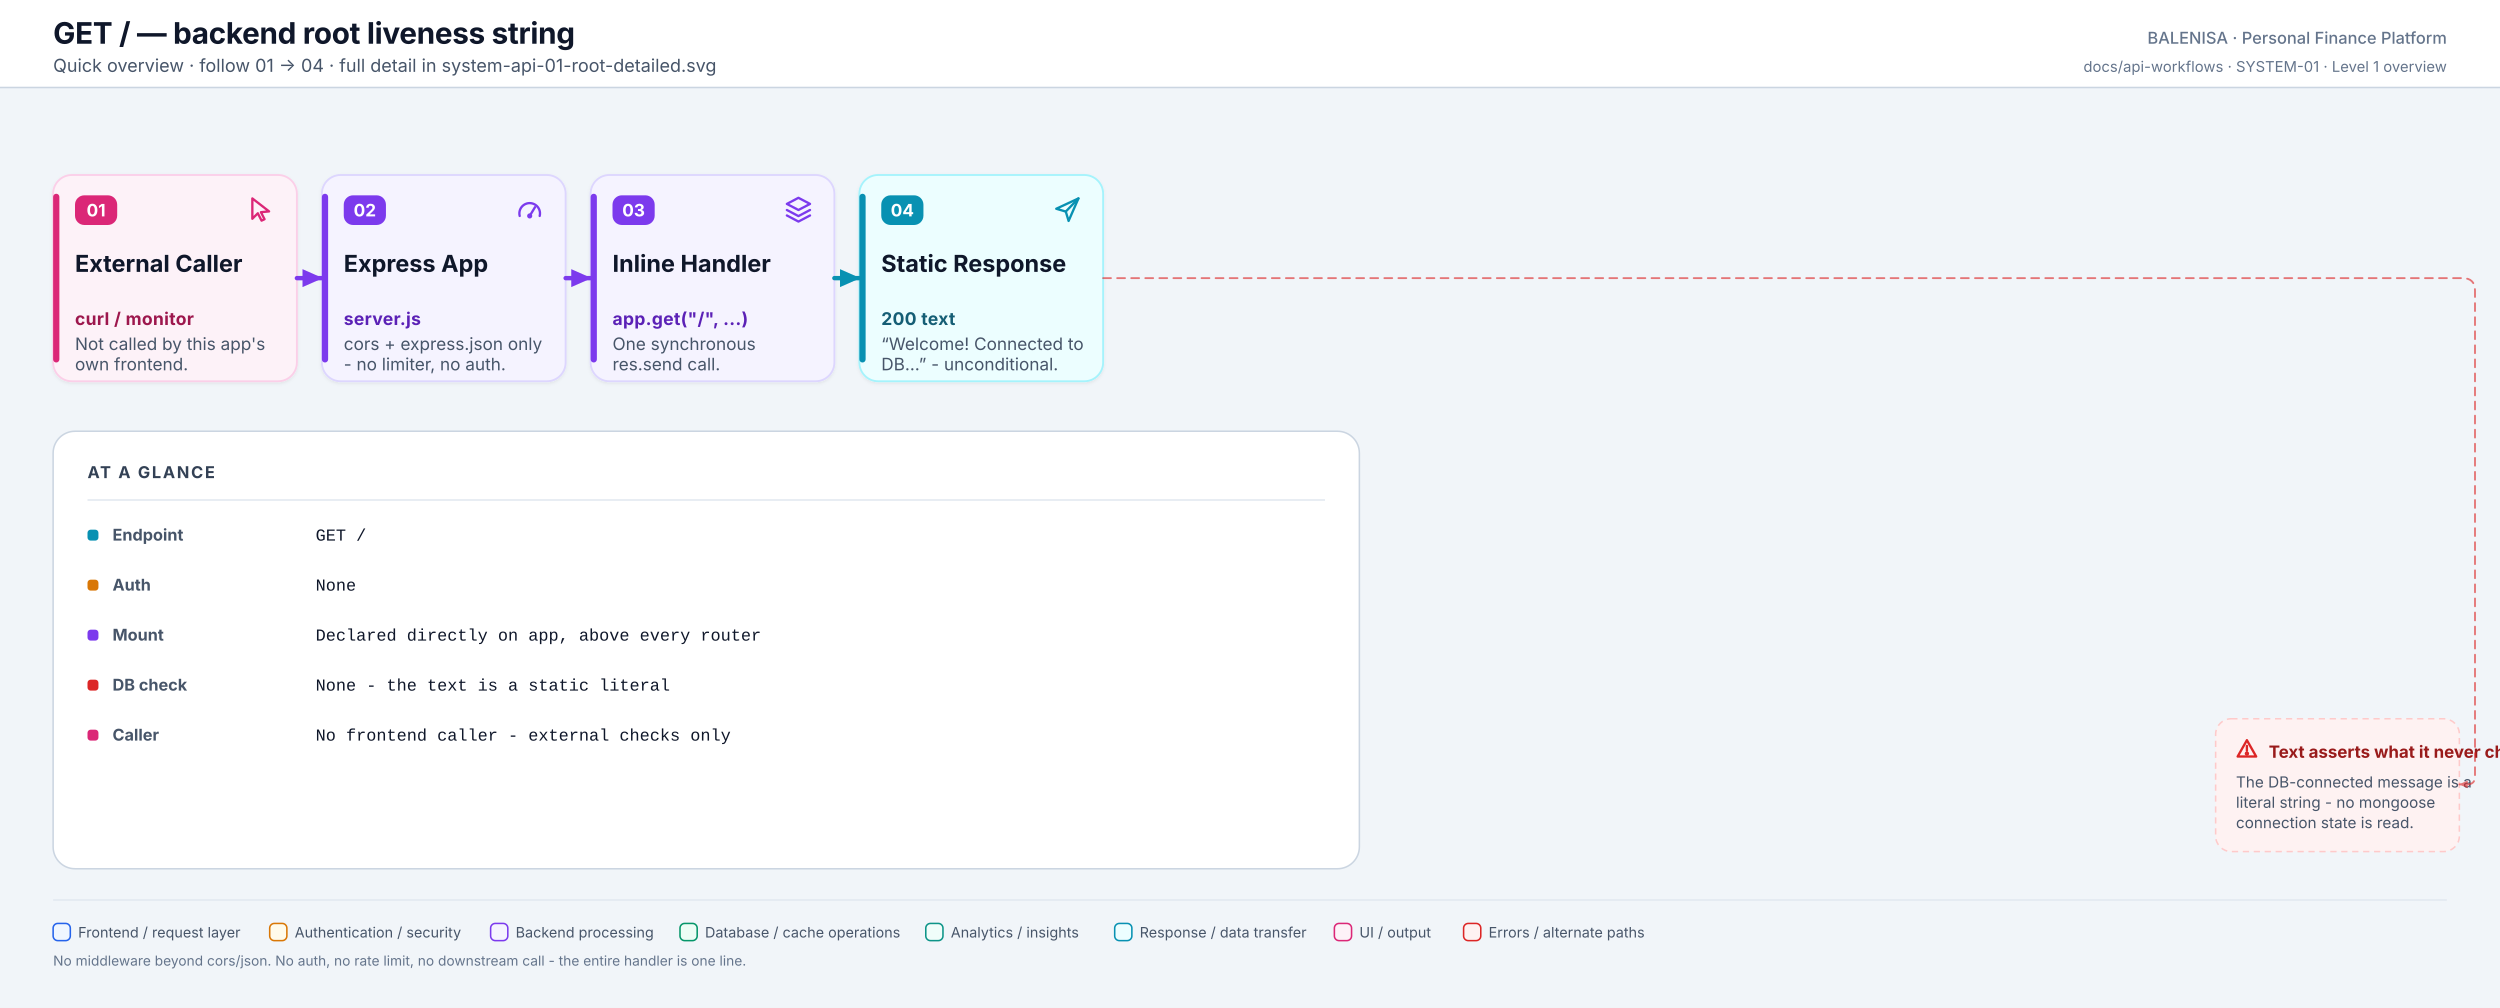
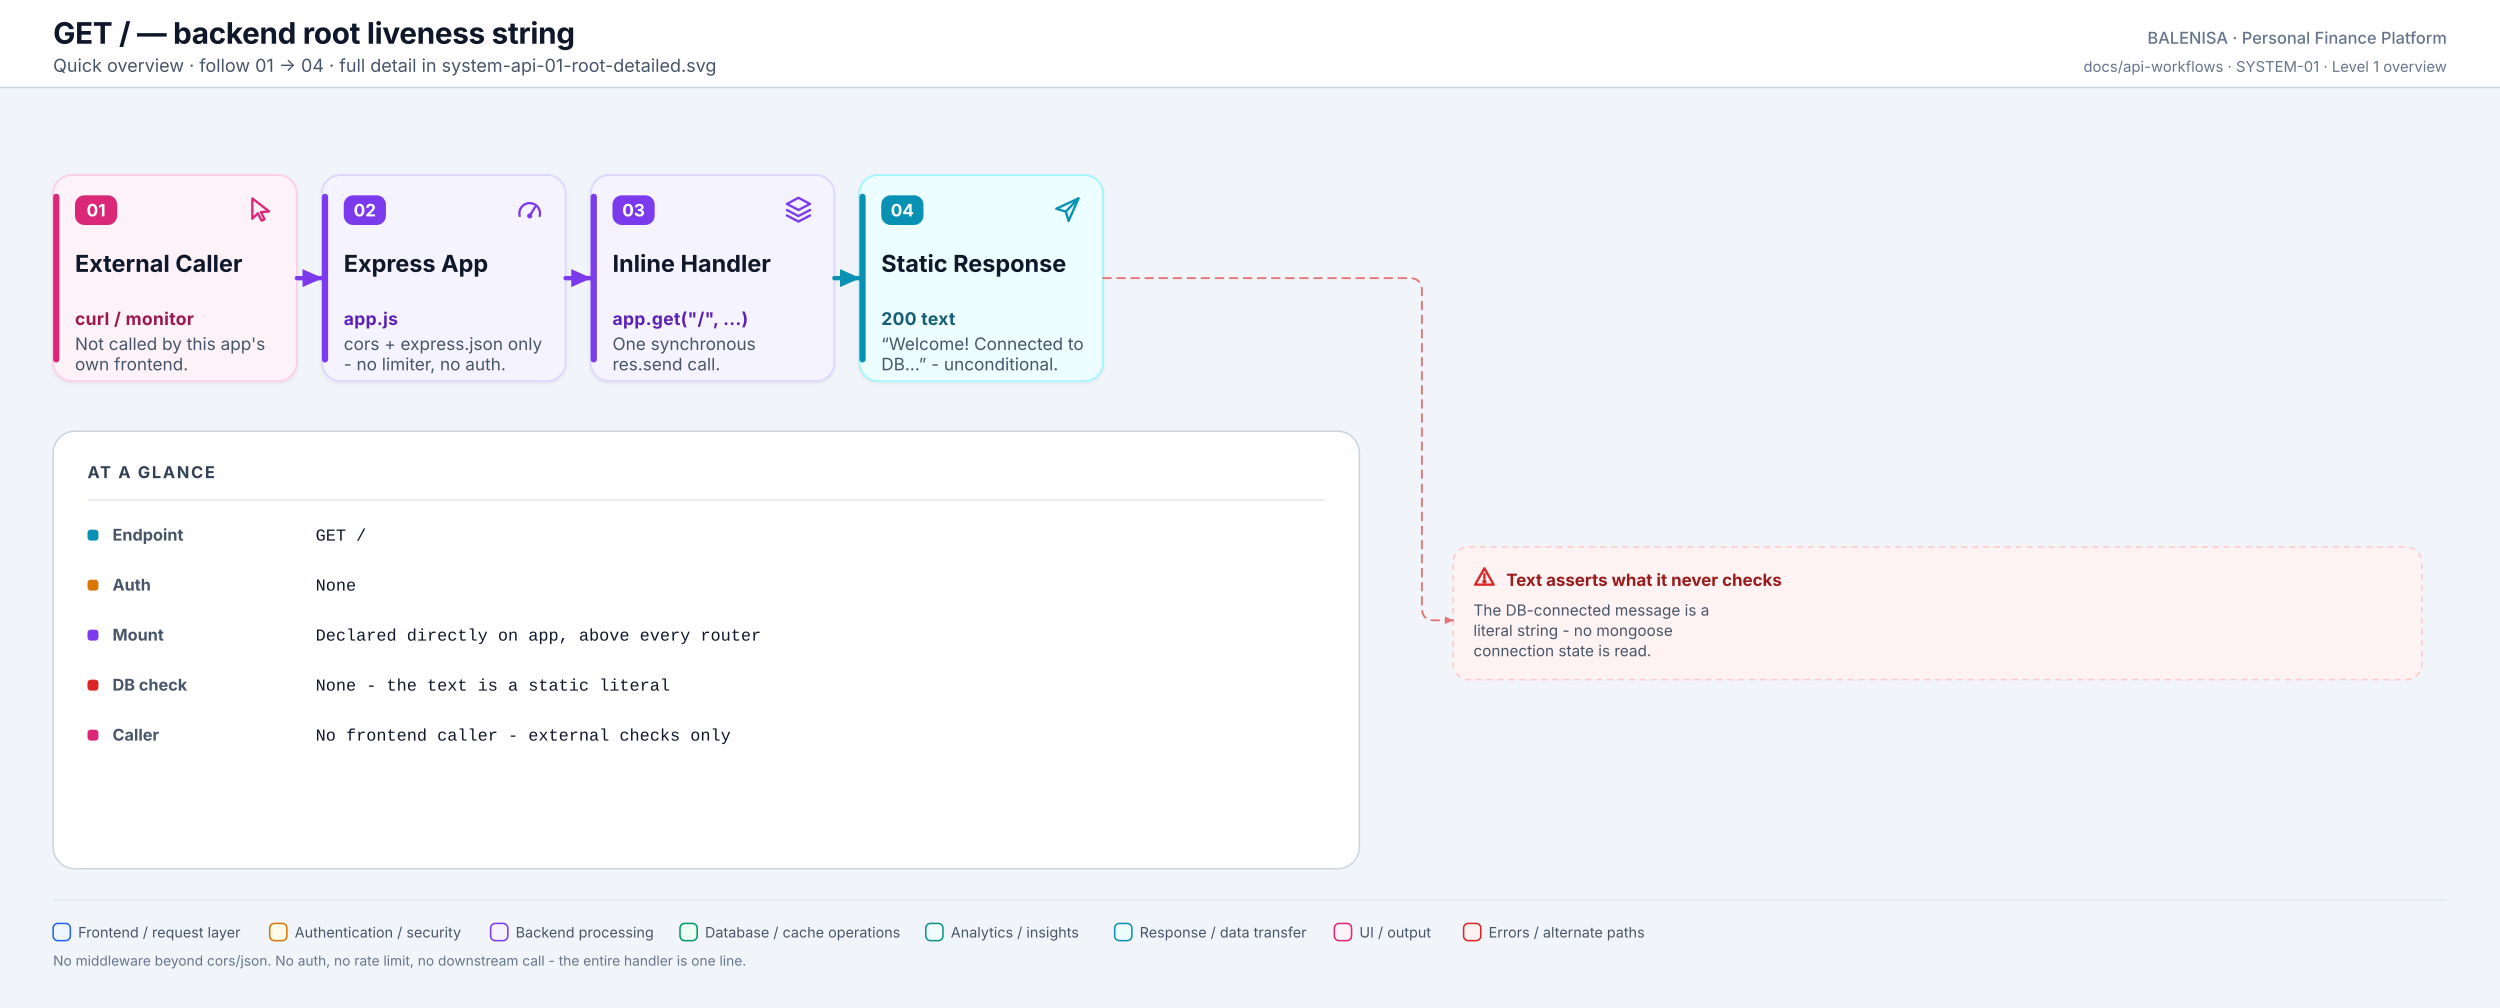
<svg xmlns="http://www.w3.org/2000/svg" width="1600" height="645" viewBox="0 0 1600 645" role="img">
  <defs>
    <filter id="cardShadow" x="-20%" y="-20%" width="140%" height="150%">
      <feDropShadow dx="0" dy="1" stdDeviation="1.25" flood-color="#0F172A" flood-opacity="0.07" />
    </filter>
    <filter id="regionShadow" x="-10%" y="-10%" width="120%" height="120%">
      <feDropShadow dx="0" dy="1" stdDeviation="1.5" flood-color="#0F172A" flood-opacity="0.04" />
    </filter>
    <marker id="arrow-frontend" viewBox="0 0 10 10" refX="8.2" refY="5" markerWidth="5.4" markerHeight="5.4" orient="auto-start-reverse">
      <path d="M 0 1.2 L 8.6 5 L 0 8.8 z" fill="#2563EB" />
    </marker>
    <marker id="arrow-auth" viewBox="0 0 10 10" refX="8.2" refY="5" markerWidth="5.4" markerHeight="5.4" orient="auto-start-reverse">
      <path d="M 0 1.2 L 8.6 5 L 0 8.8 z" fill="#D97706" />
    </marker>
    <marker id="arrow-backend" viewBox="0 0 10 10" refX="8.2" refY="5" markerWidth="5.4" markerHeight="5.4" orient="auto-start-reverse">
      <path d="M 0 1.2 L 8.6 5 L 0 8.8 z" fill="#7C3AED" />
    </marker>
    <marker id="arrow-database" viewBox="0 0 10 10" refX="8.2" refY="5" markerWidth="5.4" markerHeight="5.4" orient="auto-start-reverse">
      <path d="M 0 1.2 L 8.6 5 L 0 8.8 z" fill="#059669" />
    </marker>
    <marker id="arrow-insights" viewBox="0 0 10 10" refX="8.2" refY="5" markerWidth="5.4" markerHeight="5.4" orient="auto-start-reverse">
      <path d="M 0 1.2 L 8.6 5 L 0 8.8 z" fill="#0D9488" />
    </marker>
    <marker id="arrow-response" viewBox="0 0 10 10" refX="8.2" refY="5" markerWidth="5.4" markerHeight="5.4" orient="auto-start-reverse">
      <path d="M 0 1.2 L 8.6 5 L 0 8.8 z" fill="#0891B2" />
    </marker>
    <marker id="arrow-ui" viewBox="0 0 10 10" refX="8.2" refY="5" markerWidth="5.4" markerHeight="5.4" orient="auto-start-reverse">
      <path d="M 0 1.2 L 8.6 5 L 0 8.8 z" fill="#DB2777" />
    </marker>
    <marker id="arrow-error" viewBox="0 0 10 10" refX="8.2" refY="5" markerWidth="5.4" markerHeight="5.4" orient="auto-start-reverse">
      <path d="M 0 1.2 L 8.6 5 L 0 8.8 z" fill="#DC2626" />
    </marker>
  </defs>
  <rect width="1600" height="645" fill="#F1F5F9" />
  <rect x="0" y="0" width="1600" height="56" fill="#FFFFFF" />
  <path d="M 0 56 H 1600" stroke="#CBD5E1" stroke-width="1" />
  <text x="34.0" y="28.0" font-family="Inter, 'Segoe UI', Arial, Helvetica, sans-serif" font-size="19.00" font-weight="700" fill="#0F172A" letter-spacing="-0.20" text-anchor="start" opacity="1.00">GET / — backend root liveness string</text>
  <text x="34.0" y="46.0" font-family="Inter, 'Segoe UI', Arial, Helvetica, sans-serif" font-size="11.50" font-weight="400" fill="#475569" letter-spacing="0.00" text-anchor="start" opacity="1.00">Quick overview · follow 01 -&gt; 04 · full detail in system-api-01-root-detailed.svg</text>
  <text x="1566.0" y="28.0" font-family="Inter, 'Segoe UI', Arial, Helvetica, sans-serif" font-size="10.50" font-weight="500" fill="#64748B" letter-spacing="0.00" text-anchor="end" opacity="1.00">BALENISA · Personal Finance Platform</text>
  <text x="1566.0" y="46.0" font-family="Inter, 'Segoe UI', Arial, Helvetica, sans-serif" font-size="9.50" font-weight="400" fill="#64748B" letter-spacing="0.00" text-anchor="end" opacity="1.00">docs/api-workflows · SYSTEM-01 · Level 1 overview</text>
  <g>
    <rect x="34.0" y="276.0" width="836.0" height="280.0" rx="14" fill="#FFFFFF" stroke="#CBD5E1" stroke-width="1" />
    <text x="56.0" y="306.0" font-family="Inter, 'Segoe UI', Arial, Helvetica, sans-serif" font-size="10.50" font-weight="700" fill="#334155" letter-spacing="1.10" text-anchor="start" opacity="1.00">AT A GLANCE</text>
    <path d="M 56.0 320.0 H 848.0" stroke="#E2E8F0" stroke-width="1" />
    <rect x="56.0" y="339.0" width="7" height="7" rx="2" fill="#0891B2" />
    <text x="72.0" y="346.0" font-family="Inter, 'Segoe UI', Arial, Helvetica, sans-serif" font-size="10.40" font-weight="700" fill="#475569" letter-spacing="0.00" text-anchor="start" opacity="1.00">Endpoint</text>
    <text x="202.0" y="346.0" font-family="'JetBrains Mono', 'Cascadia Mono', 'Liberation Mono', Consolas, monospace" font-size="10.80" font-weight="400" fill="#0F172A" letter-spacing="0.00" text-anchor="start" opacity="1.00">GET /</text>
    <rect x="56.0" y="371.0" width="7" height="7" rx="2" fill="#D97706" />
    <text x="72.0" y="378.0" font-family="Inter, 'Segoe UI', Arial, Helvetica, sans-serif" font-size="10.40" font-weight="700" fill="#475569" letter-spacing="0.00" text-anchor="start" opacity="1.00">Auth</text>
    <text x="202.0" y="378.0" font-family="'JetBrains Mono', 'Cascadia Mono', 'Liberation Mono', Consolas, monospace" font-size="10.80" font-weight="400" fill="#0F172A" letter-spacing="0.00" text-anchor="start" opacity="1.00">None</text>
    <rect x="56.0" y="403.0" width="7" height="7" rx="2" fill="#7C3AED" />
    <text x="72.0" y="410.0" font-family="Inter, 'Segoe UI', Arial, Helvetica, sans-serif" font-size="10.40" font-weight="700" fill="#475569" letter-spacing="0.00" text-anchor="start" opacity="1.00">Mount</text>
    <text x="202.0" y="410.0" font-family="'JetBrains Mono', 'Cascadia Mono', 'Liberation Mono', Consolas, monospace" font-size="10.80" font-weight="400" fill="#0F172A" letter-spacing="0.00" text-anchor="start" opacity="1.00">Declared directly on app, above every router</text>
    <rect x="56.0" y="435.0" width="7" height="7" rx="2" fill="#DC2626" />
    <text x="72.0" y="442.0" font-family="Inter, 'Segoe UI', Arial, Helvetica, sans-serif" font-size="10.40" font-weight="700" fill="#475569" letter-spacing="0.00" text-anchor="start" opacity="1.00">DB check</text>
    <text x="202.0" y="442.0" font-family="'JetBrains Mono', 'Cascadia Mono', 'Liberation Mono', Consolas, monospace" font-size="10.80" font-weight="400" fill="#0F172A" letter-spacing="0.00" text-anchor="start" opacity="1.00">None - the text is a static literal</text>
    <rect x="56.0" y="467.0" width="7" height="7" rx="2" fill="#DB2777" />
    <text x="72.0" y="474.0" font-family="Inter, 'Segoe UI', Arial, Helvetica, sans-serif" font-size="10.40" font-weight="700" fill="#475569" letter-spacing="0.00" text-anchor="start" opacity="1.00">Caller</text>
    <text x="202.0" y="474.0" font-family="'JetBrains Mono', 'Cascadia Mono', 'Liberation Mono', Consolas, monospace" font-size="10.80" font-weight="400" fill="#0F172A" letter-spacing="0.00" text-anchor="start" opacity="1.00">No frontend caller - external checks only</text>
  </g>
  <g>
    <rect x="34.0" y="112.0" width="156.0" height="132.0" rx="12" fill="#FDF2F8" stroke="#FBCFE8" stroke-width="1.2" filter="url(#cardShadow)" />
    <rect x="34.0" y="124.0" width="4" height="108.0" rx="2" fill="#DB2777" />
    <rect x="48.0" y="125.0" width="27" height="19" rx="6" fill="#DB2777" />
    <text x="61.5" y="138.5" font-family="Inter, 'Segoe UI', Arial, Helvetica, sans-serif" font-size="11.00" font-weight="700" fill="#FFFFFF" letter-spacing="0.00" text-anchor="middle" opacity="1.00">01</text>
    <g transform="translate(158.0,125.0) scale(1.000)" fill="none" stroke="#DB2777" stroke-width="1.50" stroke-linecap="round" stroke-linejoin="round">
      <path d="M3.5 2 L3.5 15 L7 11.5 L9.4 16.2 L11.3 15.3 L9 10.8 L14.2 10.3 Z" />
    </g>
    <text x="48.0" y="174.0" font-family="Inter, 'Segoe UI', Arial, Helvetica, sans-serif" font-size="15.00" font-weight="650" fill="#0F172A" letter-spacing="0.00" text-anchor="start" opacity="1.00">External Caller</text>
    <text x="48.0" y="208.0" font-family="Inter, 'Segoe UI', Arial, Helvetica, sans-serif" font-size="11.20" font-weight="700" fill="#9D174D" letter-spacing="0.20" text-anchor="start" opacity="1.00">curl / monitor</text>
    <text x="48.0" y="224.0" font-family="Inter, 'Segoe UI', Arial, Helvetica, sans-serif" font-size="11.00" font-weight="400" fill="#475569" letter-spacing="0.00" text-anchor="start" opacity="1.00">Not called by this app's</text>
    <text x="48.0" y="237.0" font-family="Inter, 'Segoe UI', Arial, Helvetica, sans-serif" font-size="11.00" font-weight="400" fill="#475569" letter-spacing="0.00" text-anchor="start" opacity="1.00">own frontend.</text>
  </g>
  <g>
    <rect x="206.0" y="112.0" width="156.0" height="132.0" rx="12" fill="#F5F3FF" stroke="#DDD6FE" stroke-width="1.2" filter="url(#cardShadow)" />
    <rect x="206.0" y="124.0" width="4" height="108.0" rx="2" fill="#7C3AED" />
    <rect x="220.0" y="125.0" width="27" height="19" rx="6" fill="#7C3AED" />
    <text x="233.5" y="138.5" font-family="Inter, 'Segoe UI', Arial, Helvetica, sans-serif" font-size="11.00" font-weight="700" fill="#FFFFFF" letter-spacing="0.00" text-anchor="middle" opacity="1.00">02</text>
    <g transform="translate(330.0,125.0) scale(1.000)" fill="none" stroke="#7C3AED" stroke-width="1.50" stroke-linecap="round" stroke-linejoin="round">
      <path d="M2.6 13.2 a6.6 6.6 0 1 1 12.8 0" />
      <path d="M9 13.2 L12.4 7.6" />
      <circle cx="9" cy="13.2" r="0.9" />
    </g>
    <text x="220.0" y="174.0" font-family="Inter, 'Segoe UI', Arial, Helvetica, sans-serif" font-size="15.00" font-weight="650" fill="#0F172A" letter-spacing="0.00" text-anchor="start" opacity="1.00">Express App</text>
-     <text x="220.0" y="208.0" font-family="Inter, 'Segoe UI', Arial, Helvetica, sans-serif" font-size="11.20" font-weight="700" fill="#5B21B6" letter-spacing="0.20" text-anchor="start" opacity="1.00">server.js</text>
+     <text x="220.0" y="208.0" font-family="Inter, 'Segoe UI', Arial, Helvetica, sans-serif" font-size="11.20" font-weight="700" fill="#5B21B6" letter-spacing="0.20" text-anchor="start" opacity="1.00">app.js</text>
    <text x="220.0" y="224.0" font-family="Inter, 'Segoe UI', Arial, Helvetica, sans-serif" font-size="11.00" font-weight="400" fill="#475569" letter-spacing="0.00" text-anchor="start" opacity="1.00">cors + express.json only</text>
    <text x="220.0" y="237.0" font-family="Inter, 'Segoe UI', Arial, Helvetica, sans-serif" font-size="11.00" font-weight="400" fill="#475569" letter-spacing="0.00" text-anchor="start" opacity="1.00">- no limiter, no auth.</text>
  </g>
  <g>
    <rect x="378.0" y="112.0" width="156.0" height="132.0" rx="12" fill="#F5F3FF" stroke="#DDD6FE" stroke-width="1.2" filter="url(#cardShadow)" />
    <rect x="378.0" y="124.0" width="4" height="108.0" rx="2" fill="#7C3AED" />
    <rect x="392.0" y="125.0" width="27" height="19" rx="6" fill="#7C3AED" />
    <text x="405.5" y="138.5" font-family="Inter, 'Segoe UI', Arial, Helvetica, sans-serif" font-size="11.00" font-weight="700" fill="#FFFFFF" letter-spacing="0.00" text-anchor="middle" opacity="1.00">03</text>
    <g transform="translate(502.0,125.0) scale(1.000)" fill="none" stroke="#7C3AED" stroke-width="1.50" stroke-linecap="round" stroke-linejoin="round">
      <path d="M9 1.6 L16.4 5.5 L9 9.4 L1.6 5.5 Z" />
      <path d="M1.6 9.4 L9 13.3 L16.4 9.4" />
      <path d="M1.6 12.9 L9 16.8 L16.4 12.9" />
    </g>
    <text x="392.0" y="174.0" font-family="Inter, 'Segoe UI', Arial, Helvetica, sans-serif" font-size="15.00" font-weight="650" fill="#0F172A" letter-spacing="0.00" text-anchor="start" opacity="1.00">Inline Handler</text>
    <text x="392.0" y="208.0" font-family="Inter, 'Segoe UI', Arial, Helvetica, sans-serif" font-size="11.20" font-weight="700" fill="#5B21B6" letter-spacing="0.20" text-anchor="start" opacity="1.00">app.get("/", ...)</text>
    <text x="392.0" y="224.0" font-family="Inter, 'Segoe UI', Arial, Helvetica, sans-serif" font-size="11.00" font-weight="400" fill="#475569" letter-spacing="0.00" text-anchor="start" opacity="1.00">One synchronous</text>
    <text x="392.0" y="237.0" font-family="Inter, 'Segoe UI', Arial, Helvetica, sans-serif" font-size="11.00" font-weight="400" fill="#475569" letter-spacing="0.00" text-anchor="start" opacity="1.00">res.send call.</text>
  </g>
  <g>
    <rect x="550.0" y="112.0" width="156.0" height="132.0" rx="12" fill="#ECFEFF" stroke="#A5F3FC" stroke-width="1.2" filter="url(#cardShadow)" />
    <rect x="550.0" y="124.0" width="4" height="108.0" rx="2" fill="#0891B2" />
    <rect x="564.0" y="125.0" width="27" height="19" rx="6" fill="#0891B2" />
    <text x="577.5" y="138.5" font-family="Inter, 'Segoe UI', Arial, Helvetica, sans-serif" font-size="11.00" font-weight="700" fill="#FFFFFF" letter-spacing="0.00" text-anchor="middle" opacity="1.00">04</text>
    <g transform="translate(674.0,125.0) scale(1.000)" fill="none" stroke="#0891B2" stroke-width="1.50" stroke-linecap="round" stroke-linejoin="round">
      <path d="M16.2 2 L2 8.6 L8.1 10.4 L9.9 16.4 Z" />
      <path d="M16.2 2 L8.1 10.4" />
    </g>
    <text x="564.0" y="174.0" font-family="Inter, 'Segoe UI', Arial, Helvetica, sans-serif" font-size="15.00" font-weight="650" fill="#0F172A" letter-spacing="0.00" text-anchor="start" opacity="1.00">Static Response</text>
    <text x="564.0" y="208.0" font-family="Inter, 'Segoe UI', Arial, Helvetica, sans-serif" font-size="11.20" font-weight="700" fill="#155E75" letter-spacing="0.20" text-anchor="start" opacity="1.00">200 text</text>
    <text x="564.0" y="224.0" font-family="Inter, 'Segoe UI', Arial, Helvetica, sans-serif" font-size="11.00" font-weight="400" fill="#475569" letter-spacing="0.00" text-anchor="start" opacity="1.00">“Welcome! Connected to</text>
    <text x="564.0" y="237.0" font-family="Inter, 'Segoe UI', Arial, Helvetica, sans-serif" font-size="11.00" font-weight="400" fill="#475569" letter-spacing="0.00" text-anchor="start" opacity="1.00">DB...” - unconditional.</text>
  </g>
  <g>
-     <rect x="1418" y="460" width="156" height="85" rx="10" fill="#FEF2F2" stroke="#FECACA" stroke-width="1" stroke-dasharray="4 3" />
-     <g transform="translate(1431.0,472.0) scale(0.780)" fill="none" stroke="#DC2626" stroke-width="1.92" stroke-linecap="round" stroke-linejoin="round">
+     <rect x="930" y="350" width="620" height="85" rx="10" fill="#FEF2F2" stroke="#FECACA" stroke-width="1" stroke-dasharray="4 3" />
+     <g transform="translate(943.0,362.0) scale(0.780)" fill="none" stroke="#DC2626" stroke-width="1.92" stroke-linecap="round" stroke-linejoin="round">
      <path d="M9 2.2 L16.6 15.6 H1.4 Z" />
      <path d="M9 6.9 V10.9" />
      <circle cx="9" cy="13.2" r="0.85" />
    </g>
-     <text x="1452.0" y="485.0" font-family="Inter, 'Segoe UI', Arial, Helvetica, sans-serif" font-size="10.80" font-weight="700" fill="#991B1B" letter-spacing="0.00" text-anchor="start" opacity="1.00">Text asserts what it never checks</text>
-     <text x="1431.0" y="504.0" font-family="Inter, 'Segoe UI', Arial, Helvetica, sans-serif" font-size="9.80" font-weight="400" fill="#475569" letter-spacing="0.00" text-anchor="start" opacity="1.00">The DB-connected message is a</text>
-     <text x="1431.0" y="517.0" font-family="Inter, 'Segoe UI', Arial, Helvetica, sans-serif" font-size="9.80" font-weight="400" fill="#475569" letter-spacing="0.00" text-anchor="start" opacity="1.00">literal string - no mongoose</text>
-     <text x="1431.0" y="530.0" font-family="Inter, 'Segoe UI', Arial, Helvetica, sans-serif" font-size="9.80" font-weight="400" fill="#475569" letter-spacing="0.00" text-anchor="start" opacity="1.00">connection state is read.</text>
+     <text x="964.0" y="375.0" font-family="Inter, 'Segoe UI', Arial, Helvetica, sans-serif" font-size="10.80" font-weight="700" fill="#991B1B" letter-spacing="0.00" text-anchor="start" opacity="1.00">Text asserts what it never checks</text>
+     <text x="943.0" y="394.0" font-family="Inter, 'Segoe UI', Arial, Helvetica, sans-serif" font-size="9.80" font-weight="400" fill="#475569" letter-spacing="0.00" text-anchor="start" opacity="1.00">The DB-connected message is a</text>
+     <text x="943.0" y="407.0" font-family="Inter, 'Segoe UI', Arial, Helvetica, sans-serif" font-size="9.80" font-weight="400" fill="#475569" letter-spacing="0.00" text-anchor="start" opacity="1.00">literal string - no mongoose</text>
+     <text x="943.0" y="420.0" font-family="Inter, 'Segoe UI', Arial, Helvetica, sans-serif" font-size="9.80" font-weight="400" fill="#475569" letter-spacing="0.00" text-anchor="start" opacity="1.00">connection state is read.</text>
  </g>
  <path d="M 190.0 178.0 L 206.0 178.0" fill="none" stroke="#7C3AED" stroke-width="2.80" marker-end="url(#arrow-backend)" stroke-linecap="round" opacity="1.00" />
  <path d="M 362.0 178.0 L 378.0 178.0" fill="none" stroke="#7C3AED" stroke-width="2.80" marker-end="url(#arrow-backend)" stroke-linecap="round" opacity="1.00" />
  <path d="M 534.0 178.0 L 550.0 178.0" fill="none" stroke="#0891B2" stroke-width="2.80" marker-end="url(#arrow-response)" stroke-linecap="round" opacity="1.00" />
-   <path d="M 706.0 178.0 L 1576.0 178.0 Q 1584.0 178.0 1584.0 186.0 L 1584.0 497.0 Q 1584.0 502.0 1579.0 502.0 L 1574.0 502.0" fill="none" stroke="#DC2626" stroke-width="1.20" stroke-dasharray="5 4" marker-end="url(#arrow-error)" stroke-linecap="round" opacity="0.62" />
+   <path d="M 706.0 178.0 L 902.0 178.0 Q 910.0 178.0 910.0 186.0 L 910.0 389.0 Q 910.0 397.0 918.0 397.0 L 930.0 397.0" fill="none" stroke="#DC2626" stroke-width="1.20" stroke-dasharray="5 4" marker-end="url(#arrow-error)" stroke-linecap="round" opacity="0.62" />
  <path d="M 34 576 H 1566" stroke="#E2E8F0" stroke-width="1" />
  <rect x="34.0" y="591.0" width="11" height="11" rx="3" fill="#EFF6FF" stroke="#2563EB" stroke-width="1" />
  <text x="50.0" y="600.0" font-family="Inter, 'Segoe UI', Arial, Helvetica, sans-serif" font-size="9.20" font-weight="400" fill="#475569" letter-spacing="0.00" text-anchor="start" opacity="1.00">Frontend / request layer</text>
  <rect x="172.6" y="591.0" width="11" height="11" rx="3" fill="#FFFBEB" stroke="#D97706" stroke-width="1" />
  <text x="188.6" y="600.0" font-family="Inter, 'Segoe UI', Arial, Helvetica, sans-serif" font-size="9.20" font-weight="400" fill="#475569" letter-spacing="0.00" text-anchor="start" opacity="1.00">Authentication / security</text>
  <rect x="314.0" y="591.0" width="11" height="11" rx="3" fill="#F5F3FF" stroke="#7C3AED" stroke-width="1" />
  <text x="330.0" y="600.0" font-family="Inter, 'Segoe UI', Arial, Helvetica, sans-serif" font-size="9.20" font-weight="400" fill="#475569" letter-spacing="0.00" text-anchor="start" opacity="1.00">Backend processing</text>
  <rect x="435.2" y="591.0" width="11" height="11" rx="3" fill="#ECFDF5" stroke="#059669" stroke-width="1" />
  <text x="451.2" y="600.0" font-family="Inter, 'Segoe UI', Arial, Helvetica, sans-serif" font-size="9.20" font-weight="400" fill="#475569" letter-spacing="0.00" text-anchor="start" opacity="1.00">Database / cache operations</text>
  <rect x="592.5" y="591.0" width="11" height="11" rx="3" fill="#F0FDFA" stroke="#0D9488" stroke-width="1" />
  <text x="608.5" y="600.0" font-family="Inter, 'Segoe UI', Arial, Helvetica, sans-serif" font-size="9.20" font-weight="400" fill="#475569" letter-spacing="0.00" text-anchor="start" opacity="1.00">Analytics / insights</text>
  <rect x="713.4" y="591.0" width="11" height="11" rx="3" fill="#ECFEFF" stroke="#0891B2" stroke-width="1" />
  <text x="729.4" y="600.0" font-family="Inter, 'Segoe UI', Arial, Helvetica, sans-serif" font-size="9.20" font-weight="400" fill="#475569" letter-spacing="0.00" text-anchor="start" opacity="1.00">Response / data transfer</text>
  <rect x="854.0" y="591.0" width="11" height="11" rx="3" fill="#FDF2F8" stroke="#DB2777" stroke-width="1" />
  <text x="870.0" y="600.0" font-family="Inter, 'Segoe UI', Arial, Helvetica, sans-serif" font-size="9.20" font-weight="400" fill="#475569" letter-spacing="0.00" text-anchor="start" opacity="1.00">UI / output</text>
  <rect x="936.7" y="591.0" width="11" height="11" rx="3" fill="#FEF2F2" stroke="#DC2626" stroke-width="1" />
  <text x="952.7" y="600.0" font-family="Inter, 'Segoe UI', Arial, Helvetica, sans-serif" font-size="9.20" font-weight="400" fill="#475569" letter-spacing="0.00" text-anchor="start" opacity="1.00">Errors / alternate paths</text>
  <text x="34.0" y="618.0" font-family="Inter, 'Segoe UI', Arial, Helvetica, sans-serif" font-size="8.80" font-weight="400" fill="#64748B" letter-spacing="0.00" text-anchor="start" opacity="1.00">No middleware beyond cors/json. No auth, no rate limit, no downstream call - the entire handler is one line.</text>
</svg>
